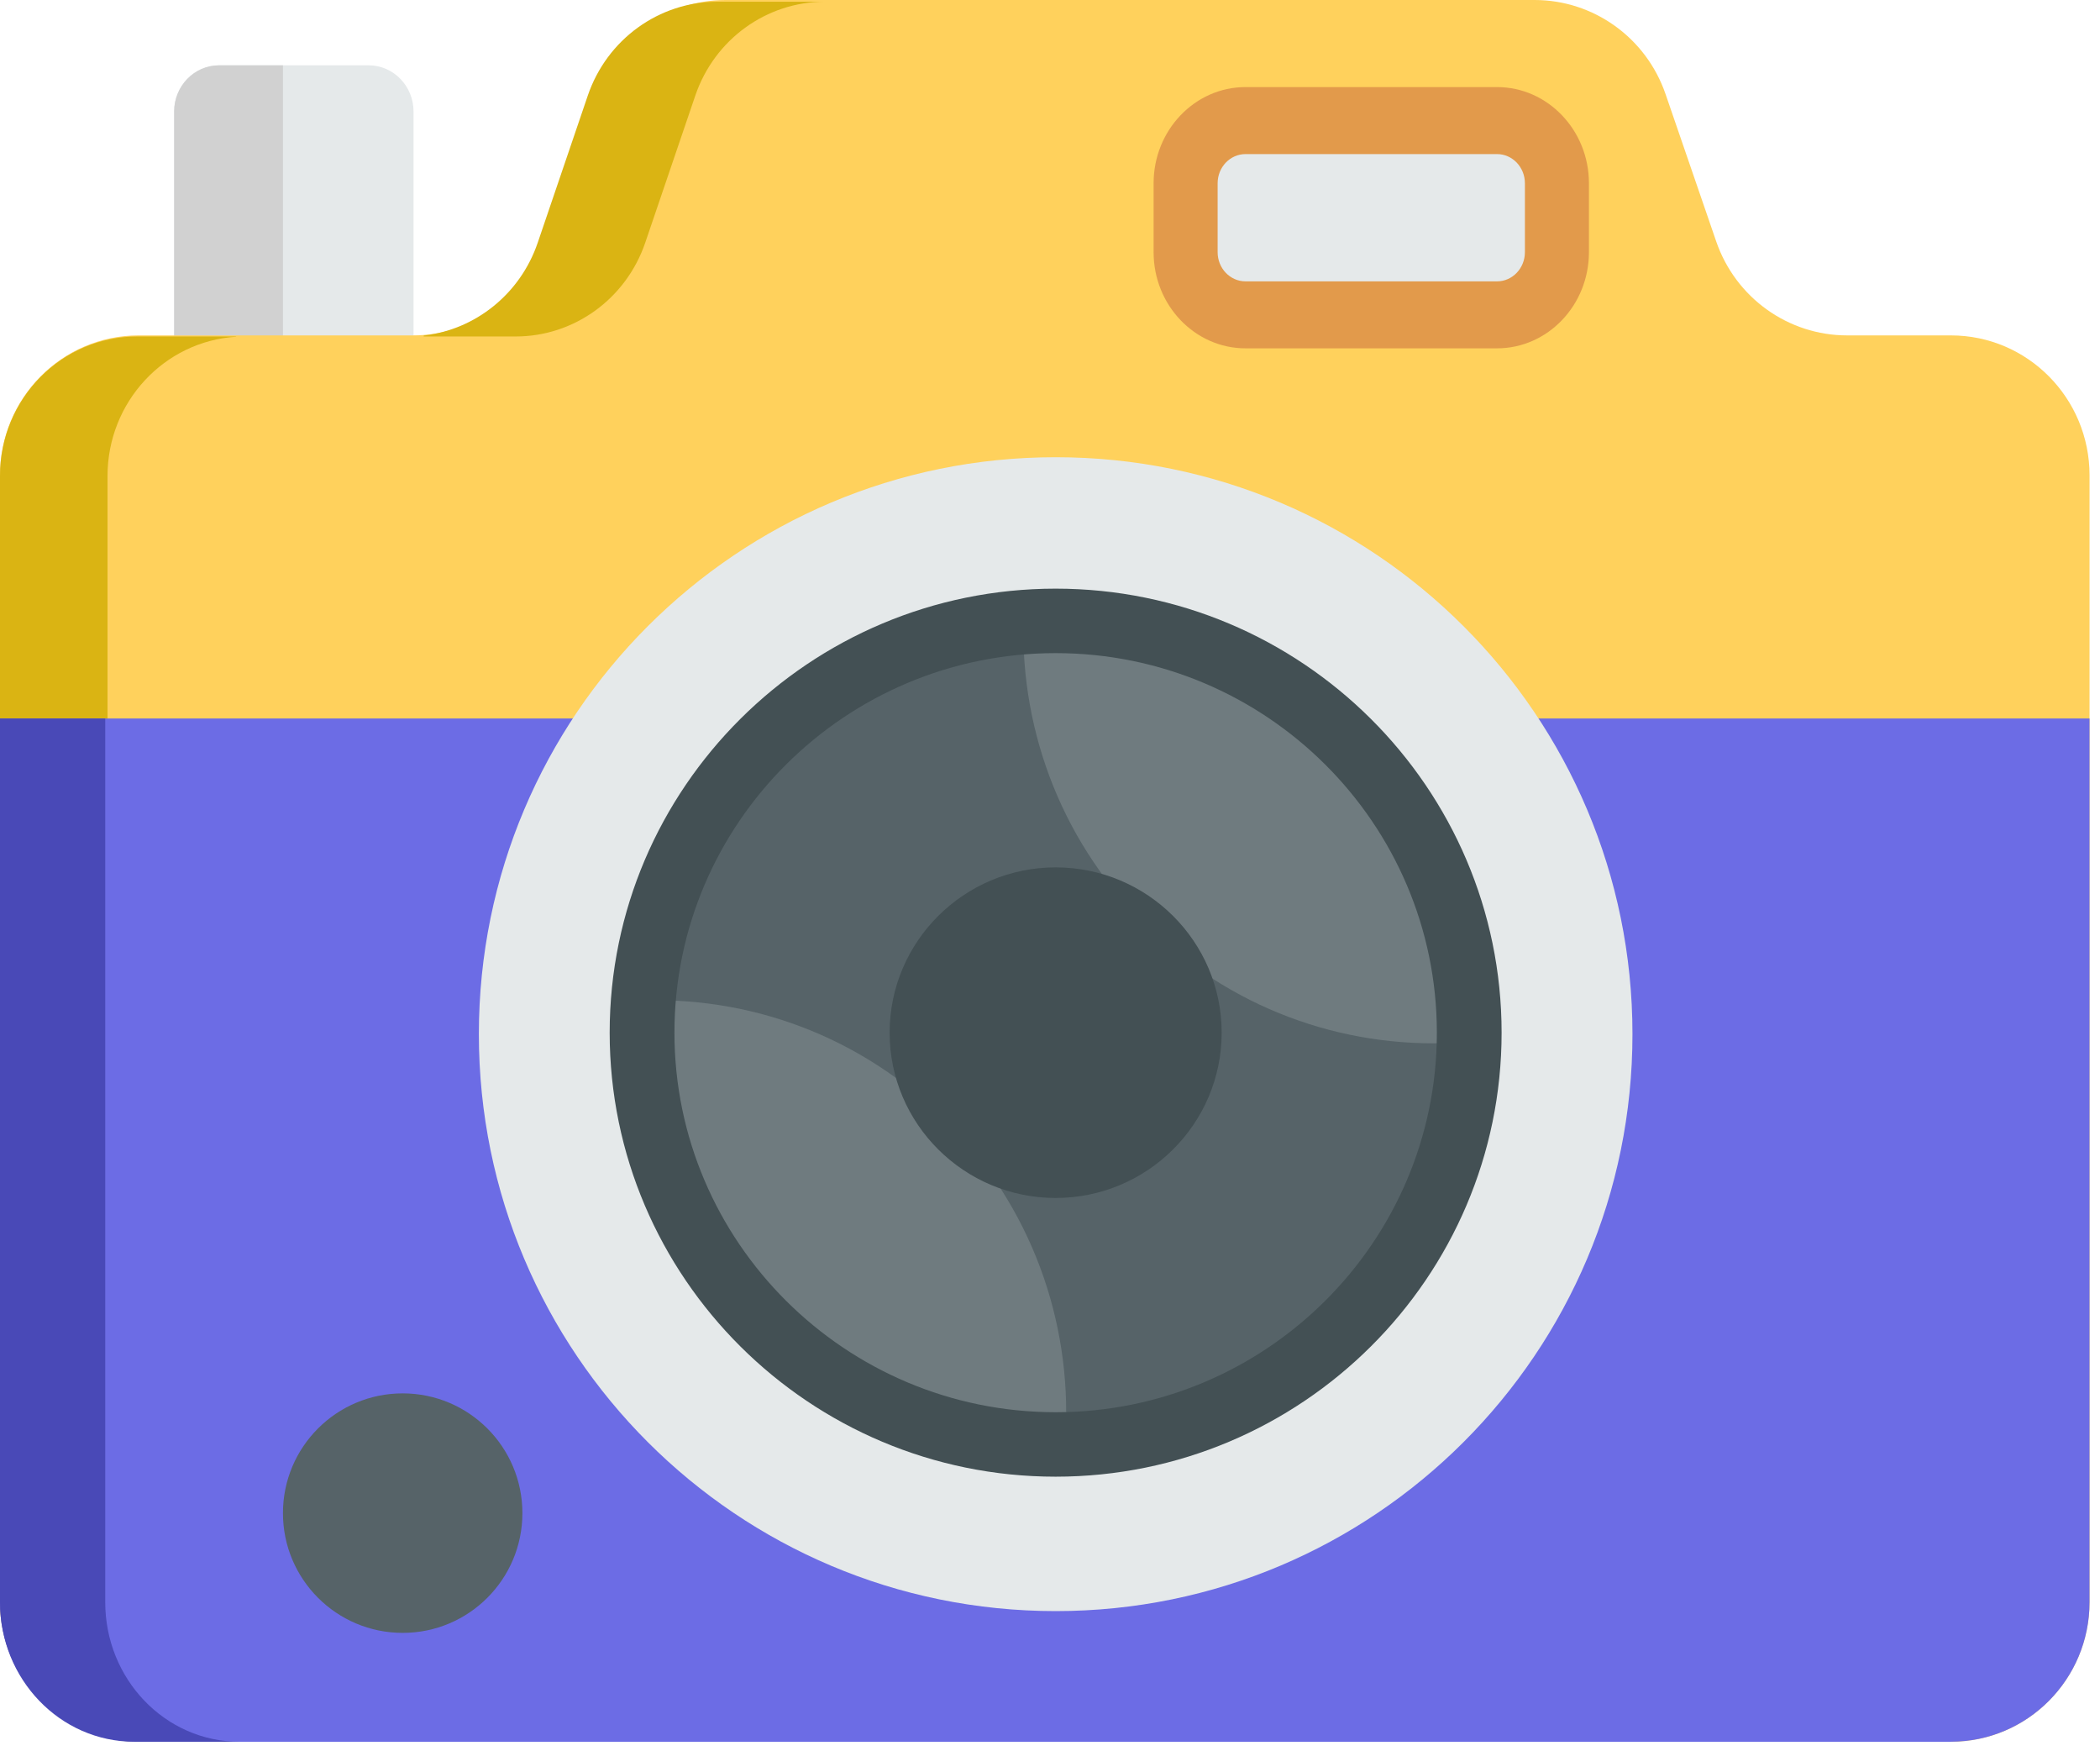
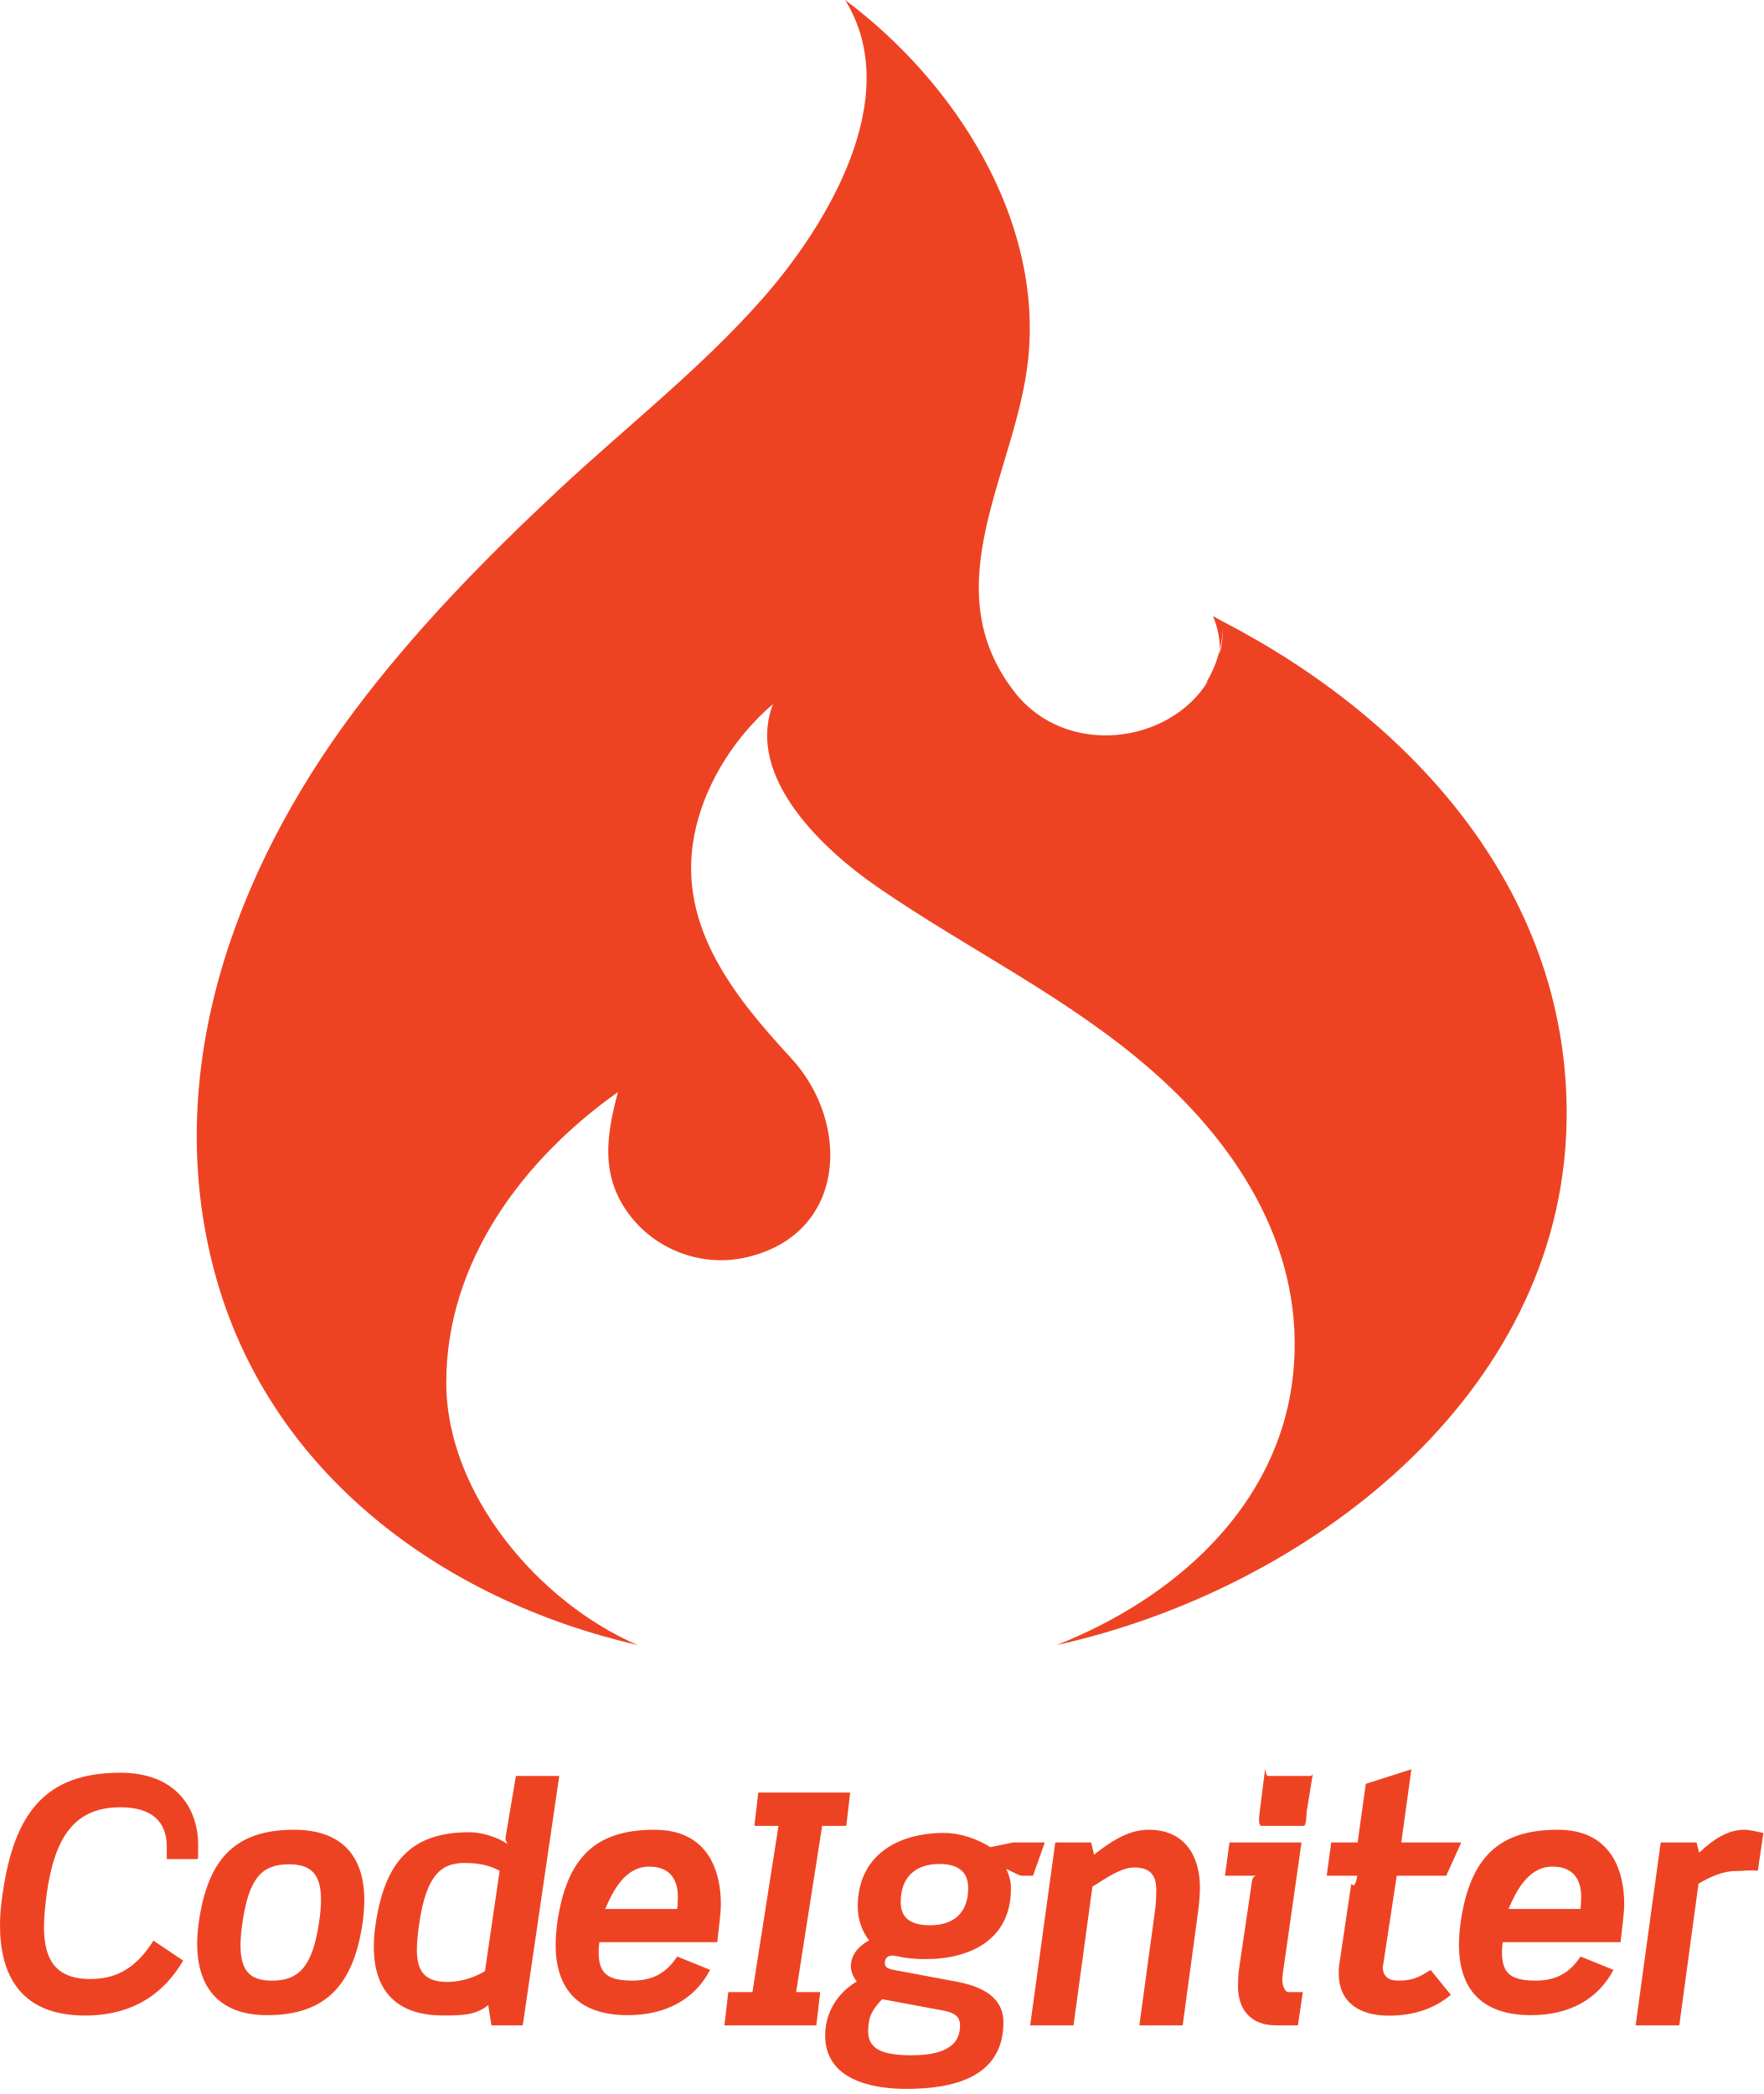
- <svg xmlns="http://www.w3.org/2000/svg" width="96px" height="80px" viewBox="0 0 96 80" version="1.1">
-   <g id="Personal-1-mixed" stroke="none" stroke-width="1" fill="none" fill-rule="evenodd">
-     <g transform="translate(-1170, -1708)" fill-rule="nonzero" id="services">
-       <g transform="translate(350, 1552)">
-         <g id="1-copy-4" transform="translate(702, 109)">
-           <g id="camera" transform="translate(118, 47)">
-             <path d="M18.905,18.905 L18.905,5.102 C18.905,3.933 17.986,2.985 16.853,2.985 L10.013,2.985 C8.879,2.985 7.96,3.933 7.96,5.102 L7.96,18.905" id="Path" fill="#E5E9EA" />
-             <path d="M12.935,18.905 L12.935,2.985 L10.015,2.985 C8.88,2.985 7.96,3.933 7.96,5.102 L7.96,18.905" id="Path" fill="#D1D1D1" />
-             <path d="M95.522,21.722 L95.522,73.21 C95.522,76.74 92.684,79.602 89.183,79.602 L6.34,79.602 C2.838,79.602 0,76.74 0,73.21 L0,21.722 C0,18.191 2.838,15.329 6.34,15.329 L18.875,15.329 C21.575,15.329 23.981,13.606 24.866,11.033 L27.18,4.299 C28.065,1.726 30.468,0 33.17,0 L70.151,0 C72.851,0 75.254,1.726 76.139,4.299 L78.455,11.033 C79.34,13.606 81.744,15.329 84.444,15.329 L89.183,15.329 C92.684,15.329 95.522,18.191 95.522,21.722 Z" id="Path" fill="#FFD15C" />
-             <g id="Group" fill="#DAB413">
-               <path d="M11.182,79.523 L6.267,79.523 C2.806,79.523 0,76.667 0,73.144 L0,21.757 C0,18.234 2.806,15.378 6.267,15.378 L10.793,15.378 L10.793,15.39 C7.512,15.596 4.915,18.368 4.915,21.757 L4.915,73.144 C4.915,76.667 7.721,79.523 11.182,79.523 Z" id="Path" />
-               <path d="M37.707,0.079 C35.036,0.079 32.66,1.801 31.785,4.369 L29.497,11.09 C28.622,13.658 26.244,15.378 23.574,15.378 L19.369,15.378 L19.369,15.337 C21.744,15.062 23.786,13.428 24.582,11.09 L26.87,4.369 C27.745,1.801 30.121,0.079 32.792,0.079 C32.793,0.079 37.707,0.079 37.707,0.079 Z" id="Path" />
-             </g>
-             <path d="M95.522,32.836 L95.522,73.225 C95.522,76.747 92.684,79.602 89.183,79.602 L6.34,79.602 C2.838,79.602 0,76.747 0,73.225 L0,32.836 L95.522,32.836 Z" id="Path" fill="#6C6CE5" />
-             <path d="M10.945,79.602 L6.135,79.602 C2.747,79.602 0,76.747 0,73.225 L0,32.836 L4.811,32.836 L4.811,73.225 C4.811,76.747 7.557,79.602 10.945,79.602 Z" id="Path" fill="#4949B7" />
-             <circle id="Oval" fill="#E5E9EA" cx="48.259" cy="47.264" r="26.368" />
-             <path d="M66.667,46.765 C66.667,52.332 64.261,57.336 60.431,60.798 C57.078,63.827 52.638,65.672 47.762,65.672 C42.888,65.672 38.446,63.827 35.093,60.798 C31.263,57.338 28.856,52.332 28.856,46.765 C28.856,41.198 31.263,36.192 35.093,32.735 C38.446,29.704 42.888,27.861 47.762,27.861 C52.638,27.861 57.078,29.706 60.431,32.735 C64.261,36.194 66.667,41.198 66.667,46.765 Z" id="Path" fill="#566368" />
-             <g id="Group" transform="translate(28.85572, 27.8607)" fill="#6F7B7F">
-               <path d="M32.154,5.522 C36.055,9.443 37.877,14.662 37.618,19.798 C32.508,20.057 27.314,18.227 23.413,14.306 C19.512,10.385 17.69,5.166 17.95,0.032 C23.059,-0.229 28.252,1.601 32.154,5.522 Z" id="Path" />
-               <path d="M14.396,23.368 C18.297,27.289 20.119,32.508 19.86,37.644 C14.751,37.905 9.555,36.075 5.654,32.154 C1.752,28.233 -0.069,23.011 0.192,17.878 C5.301,17.617 10.494,19.447 14.396,23.368 Z" id="Path" />
-             </g>
-             <g id="Group" transform="translate(27.8607, 26.86567)" fill="#435054">
-               <path d="M20.397,40.623 C9.156,40.623 0.01,31.52 0.01,20.33 C0.01,9.141 9.156,0.037 20.397,0.037 C31.639,0.037 40.784,9.141 40.784,20.33 C40.784,31.52 31.639,40.623 20.397,40.623 Z M20.397,2.984 C10.788,2.984 2.971,10.765 2.971,20.33 C2.971,29.895 10.788,37.677 20.397,37.677 C30.007,37.677 37.824,29.895 37.824,20.33 C37.824,10.765 30.007,2.984 20.397,2.984 Z" id="Shape" />
-               <path d="M20.397,12.776 C16.212,12.776 12.808,16.165 12.808,20.331 C12.808,24.496 16.212,27.885 20.397,27.885 C24.582,27.885 27.987,24.496 27.987,20.331 C27.987,16.165 24.582,12.776 20.397,12.776 Z" id="Path" />
-             </g>
-             <path d="M57.454,13.93 L68.914,13.93 C70.42,13.93 71.642,12.637 71.642,11.042 L71.642,7.864 C71.642,6.268 70.421,4.975 68.914,4.975 L57.454,4.975 C55.948,4.975 54.726,6.268 54.726,7.864 L54.726,11.042 C54.726,12.637 55.948,13.93 57.454,13.93 Z" id="Path" fill="#E5E9EA" />
-             <path d="M68.436,15.92 L56.937,15.92 C54.621,15.92 52.736,13.949 52.736,11.526 L52.736,8.375 C52.736,5.952 54.621,3.98 56.937,3.98 L68.436,3.98 C70.752,3.98 72.637,5.952 72.637,8.375 L72.637,11.526 C72.637,13.949 70.752,15.92 68.436,15.92 Z M56.937,7.042 C56.234,7.042 55.663,7.64 55.663,8.375 L55.663,11.526 C55.663,12.261 56.234,12.859 56.937,12.859 L68.436,12.859 C69.139,12.859 69.71,12.261 69.71,11.526 L69.71,8.375 C69.71,7.64 69.139,7.042 68.436,7.042 C68.436,7.042 56.937,7.042 56.937,7.042 Z" id="Shape" fill="#E29A4B" />
-             <circle id="Oval" fill="#566368" cx="18.408" cy="69.154" r="5.473" />
-           </g>
-         </g>
-       </g>
-     </g>
+ <svg xmlns="http://www.w3.org/2000/svg" width="256px" height="304px" viewBox="0 0 256 304" version="1.1" preserveAspectRatio="xMidYMid">
+   <g>
+     <path d="M13.104,287.306 C7.9,287.306 6.387,284.277 6.387,279.736 C6.387,278.223 6.577,276.516 6.811,274.718 C7.951,266.867 10.734,262.375 17.451,262.375 C21.994,262.375 24.209,264.407 24.209,268.097 L24.209,269.896 L28.716,269.896 C28.767,269.896 28.767,268.24 28.767,267.863 C28.767,262.471 25.501,257.357 17.458,257.357 C6.529,257.357 2.035,263.294 0.379,274.933 C0.142,276.495 -1.77635684e-14,277.953 -1.77635684e-14,279.509 C-1.77635684e-14,286.369 2.699,292.609 12.349,292.609 C19.681,292.609 24.036,289.034 26.589,284.634 L22.283,281.735 C19.493,286.135 16.464,287.306 13.104,287.306 L13.104,287.306 Z M42.674,265.638 C33.92,265.638 30.138,270.13 28.861,279.07 C28.716,280.115 28.622,281.201 28.622,282.194 C28.622,287.965 31.318,292.556 38.791,292.556 C47.545,292.556 51.378,287.871 52.655,279.07 C52.797,277.936 52.892,276.895 52.892,275.855 C52.894,269.99 50.104,265.638 42.674,265.638 L42.674,265.638 Z M46.317,279.073 C45.37,285.556 43.338,287.542 39.503,287.542 C36.43,287.542 34.917,286.265 34.917,282.432 C34.917,281.486 35.013,280.352 35.201,279.073 C36.148,272.64 38.04,270.654 41.919,270.654 C45.042,270.654 46.601,271.93 46.601,275.809 C46.601,276.755 46.505,277.844 46.317,279.073 L46.317,279.073 Z M74.897,257.827 L73.432,266.512 C73.338,267.267 73.386,267.016 73.671,267.726 C72.3,266.685 69.838,265.998 68.182,265.998 C60.328,265.998 55.93,269.553 54.511,279.488 C54.323,280.67 54.275,281.667 54.275,282.659 C54.275,289.9 58.532,292.599 64.255,292.599 C66.671,292.599 69.034,292.65 70.878,291.09 L71.349,294.033 L75.892,294.033 L81.19,257.827 L74.897,257.827 L74.897,257.827 Z M70.403,286.169 C68.276,287.443 66.196,287.731 64.919,287.731 C61.465,287.731 60.519,285.932 60.519,283.048 C60.519,281.959 60.661,280.685 60.852,279.309 C61.938,271.788 64.352,270.461 67.475,270.461 C69.507,270.461 71.067,270.794 72.537,271.6 L70.403,286.169 L70.403,286.169 Z M95.006,265.638 C86.345,265.638 82.281,269.751 80.907,279.07 C80.763,280.207 80.668,281.296 80.668,282.336 C80.668,288.723 83.934,292.556 91.122,292.556 C96.705,292.556 100.871,290.236 103.094,285.978 L98.315,284.038 C96.944,286.118 95.1,287.537 91.834,287.537 C88.334,287.537 86.915,286.596 86.915,283.473 C86.915,282.857 86.963,281.962 87.058,281.962 L104.134,281.962 C104.373,279.548 104.653,277.842 104.653,276.427 C104.653,271.699 102.858,265.638 95.006,265.638 L95.006,265.638 Z M98.269,277.137 L87.861,277.137 C88.904,274.723 90.652,270.987 94.248,270.987 C97.038,270.987 98.412,272.618 98.412,275.409 C98.409,275.882 98.366,277.137 98.269,277.137 L98.269,277.137 Z M122.86,265.068 L123.427,260.241 L110.084,260.241 L109.519,265.068 L113.019,265.068 L109.237,289.205 L105.732,289.205 L105.168,294.033 L118.508,294.033 L119.078,289.205 L115.575,289.205 L119.358,265.068 L122.86,265.068 Z M149.971,272.309 L151.675,267.482 L147.086,267.482 L143.777,268.165 C141.931,266.985 139.423,266.099 137.06,266.099 C130.292,266.099 124.523,269.367 124.523,276.796 C124.523,278.88 125.279,280.562 126.176,281.699 C124.76,282.454 123.529,283.719 123.529,285.425 C123.529,286.181 123.811,286.956 124.381,287.663 C121.54,289.369 119.795,292.196 119.795,295.505 C119.795,301.894 126.464,303.258 131.573,303.258 C138.006,303.258 145.672,301.788 145.672,293.603 C145.672,290.813 143.922,288.633 138.86,287.687 L129.729,285.981 C128.689,285.79 128.453,285.459 128.453,284.986 C128.453,284.277 128.882,283.9 129.589,283.9 L130.205,283.994 C131.436,284.277 132.855,284.421 134.32,284.421 C140.898,284.421 146.763,281.58 146.763,274.202 C146.763,273.159 146.575,272.454 146.102,271.317 C146.905,271.696 147.948,272.312 148.37,272.312 L149.971,272.312 L149.971,272.309 Z M136.963,291.892 C138.759,292.225 139.372,292.886 139.372,294.069 C139.372,297.902 135.257,298.375 132.278,298.375 C127.736,298.375 126.034,297.289 126.034,294.873 C126.034,292.744 126.647,291.752 128.069,290.236 L136.963,291.892 L136.963,291.892 Z M135.02,279.5 C132.276,279.5 130.762,278.508 130.762,276.14 C130.762,272.64 132.797,270.605 136.345,270.605 C139.184,270.605 140.557,271.788 140.557,274.103 C140.557,277.605 138.568,279.5 135.02,279.5 L135.02,279.5 Z M166.777,265.638 C164.127,265.638 161.764,266.939 158.829,269.254 L158.404,267.482 L153.198,267.482 L149.556,294.033 L155.848,294.033 L158.593,273.898 C160.439,272.763 162.708,271.115 164.648,271.115 C167.012,271.115 167.866,272.256 167.866,274.431 C167.866,274.952 167.815,276.495 167.721,277.062 L165.406,294.033 L171.699,294.033 L174.014,276.924 C174.11,276.123 174.204,274.805 174.204,274.05 C174.207,269.551 172.075,265.638 166.777,265.638 L166.777,265.638 Z M186.157,287.381 L186.205,286.731 L188.947,267.482 L178.491,267.482 L177.832,272.309 L182.418,272.309 C182.039,272.309 181.803,272.732 181.757,273.113 L179.864,285.932 C179.77,286.55 179.724,287.834 179.724,288.351 C179.724,291.662 181.52,294.033 185.208,294.033 L188.426,294.033 L189.136,289.205 L187.103,289.205 C186.391,289.205 186.157,287.948 186.157,287.381 L186.157,287.381 Z M190.224,257.827 L184.074,257.827 C183.695,257.827 183.695,256.434 183.649,256.908 L182.795,263.709 C182.746,264.137 182.746,265.068 183.125,265.068 L189.278,265.068 C189.657,265.068 189.657,263.415 189.703,262.985 L190.557,257.735 C190.605,257.262 190.605,257.827 190.224,257.827 L190.224,257.827 Z M203.055,287.542 C201.496,287.542 200.738,286.879 200.738,285.462 L200.786,285.365 L202.773,272.309 L209.963,272.309 L212.138,267.482 L203.434,267.482 L204.899,256.859 L198.279,258.976 L197.094,267.482 L193.263,267.482 L192.602,272.309 L197.048,272.309 C196.623,274.723 196.196,273.157 196.15,273.632 L194.446,285.08 C194.352,285.602 194.352,285.981 194.352,286.451 C194.352,290.946 197.663,292.628 201.641,292.628 C205.329,292.628 208.31,291.551 210.63,289.608 L207.695,285.998 C206.225,286.895 205.233,287.542 203.055,287.542 L203.055,287.542 Z M226.142,265.638 C217.485,265.638 213.417,269.751 212.044,279.07 C211.902,280.207 211.807,281.296 211.807,282.336 C211.807,288.723 215.071,292.556 222.261,292.556 C227.844,292.556 232.01,290.236 234.231,285.978 L229.454,284.038 C228.083,286.118 226.237,287.537 222.971,287.537 C219.473,287.537 218.052,286.596 218.052,283.473 C218.052,282.857 218.102,281.962 218.197,281.962 L235.274,281.962 C235.51,279.548 235.795,277.842 235.795,276.427 C235.795,271.699 233.997,265.638 226.142,265.638 L226.142,265.638 Z M229.408,277.137 L219,277.137 C220.041,274.723 221.788,270.987 225.387,270.987 C228.177,270.987 229.551,272.618 229.551,275.409 C229.548,275.882 229.502,277.137 229.408,277.137 L229.408,277.137 Z M253.205,265.638 C250.934,265.638 248.805,266.939 246.676,268.969 L246.297,267.482 L241.095,267.482 L237.451,294.033 L243.791,294.033 L246.582,273.473 C248.238,272.481 250.13,271.634 251.928,271.634 C253.065,271.634 254.151,271.453 255.191,271.595 L256,266.109 C255.049,265.92 254.103,265.638 253.205,265.638 L253.205,265.638 Z M92.541,238.81 C78.221,232.621 64.82,216.888 64.789,200.791 C64.75,183.241 75.872,168.341 89.705,158.549 C88.042,164.832 87.135,170.579 91.255,176.198 C95.086,181.424 101.793,183.963 108.127,182.585 C122.928,179.346 123.606,163.075 114.832,153.596 C106.157,144.209 97.765,133.606 101.067,119.993 C102.72,113.169 106.91,106.777 112.218,102.208 C108.139,112.93 119.732,123.504 127.371,128.771 C140.622,137.909 155.16,144.815 167.345,155.527 C180.161,166.785 189.626,182.008 187.714,199.662 C185.643,218.798 170.437,232.107 153.381,238.826 C189.423,230.871 226.664,202.898 227.427,162.925 C228.059,130.041 205.5,104.733 177.555,90.244 L176.094,89.447 C176.862,91.308 177.113,92.891 177.084,94.308 C177.335,93.263 177.504,92.189 177.552,91.081 C177.54,92.459 177.364,93.76 177.04,94.982 L177.084,94.308 C176.664,96.082 175.959,97.731 175.015,99.239 L175.426,98.798 C169.85,108.045 154.757,110.053 147.301,100.478 C135.315,85.076 147.552,68.47 149.264,52.16 C151.407,31.719 138.588,11.875 122.693,-1.42108547e-14 C131.448,14.161 119.915,32.896 110.688,43.369 C101.74,53.524 90.859,62.001 80.982,71.226 C70.372,81.134 60.171,91.571 51.451,103.2 C34.009,126.476 23.331,155.749 31.178,184.788 C39.02,213.806 64.156,232.278 92.541,238.81 L92.541,238.81 Z" fill="#EE4323" />
  </g>
</svg>
